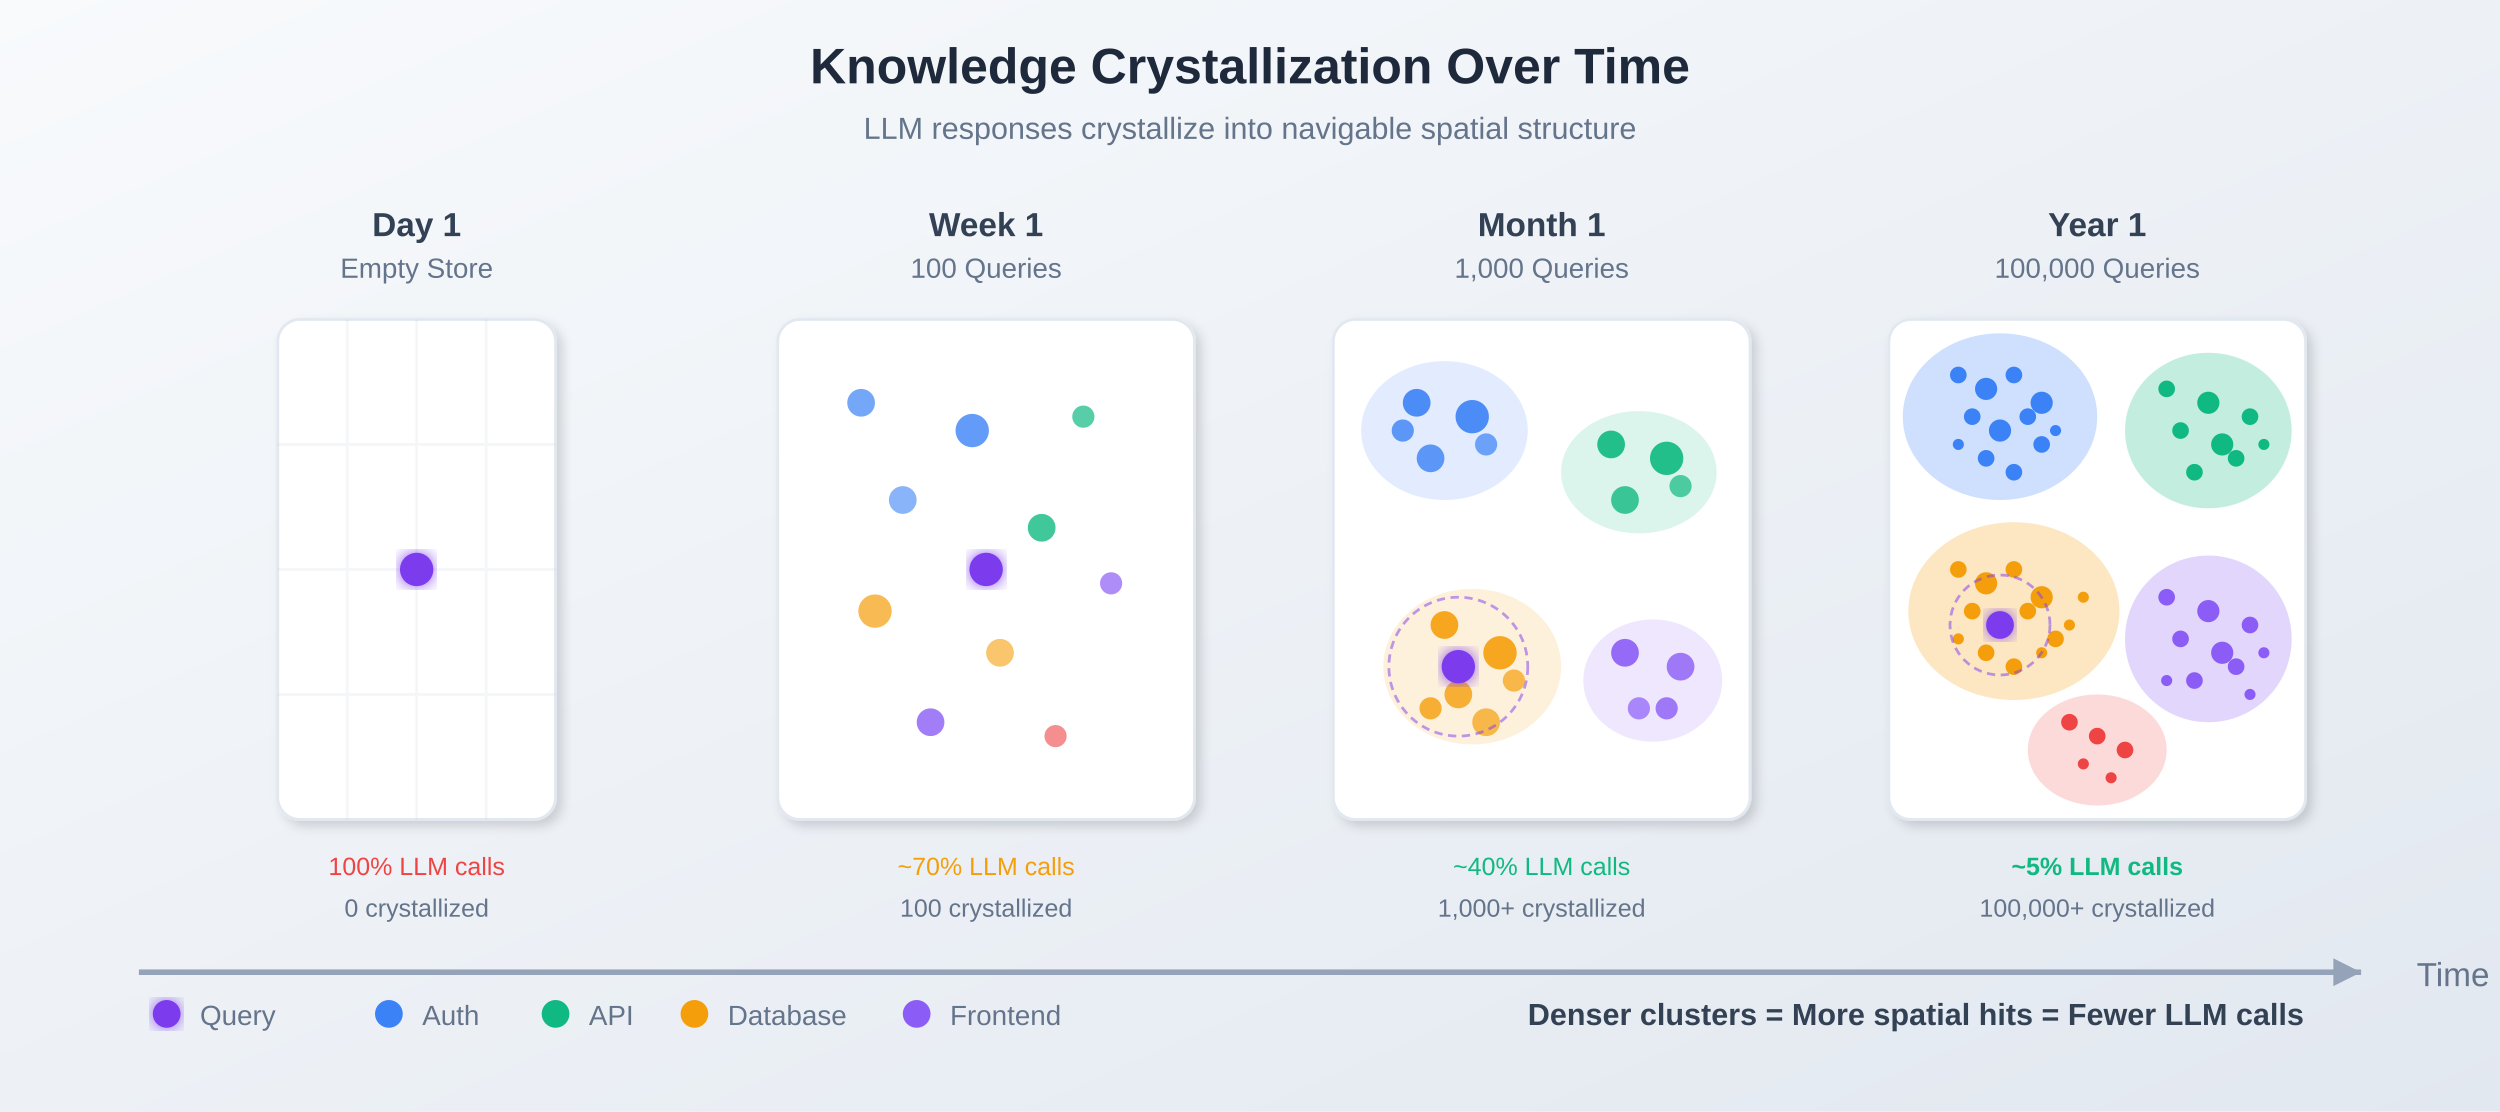
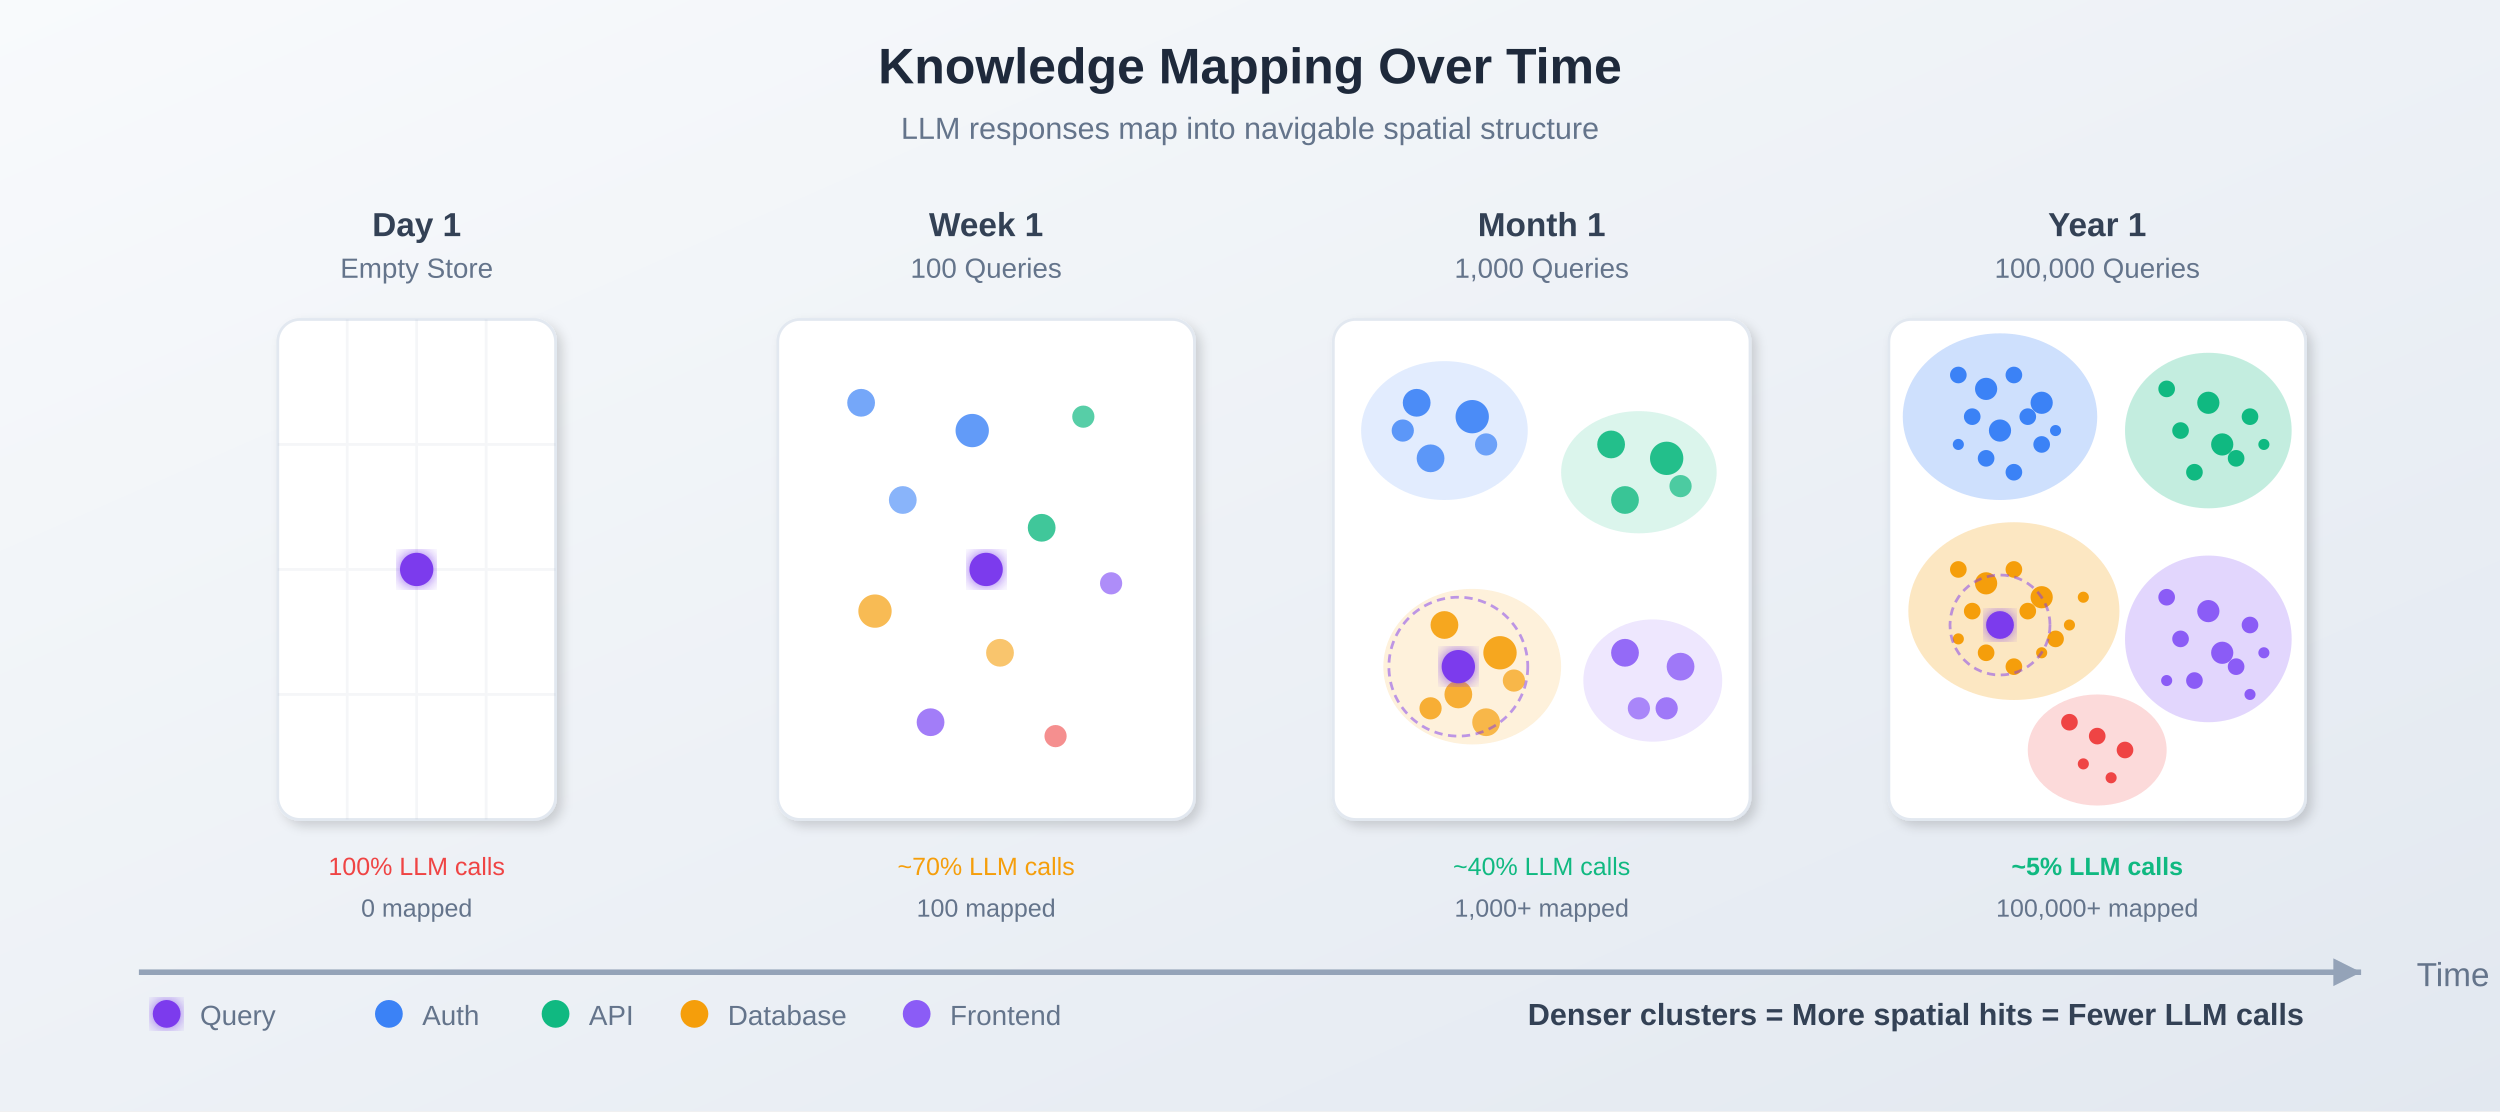
<svg xmlns="http://www.w3.org/2000/svg" viewBox="0 0 900 400">
  <defs>
    <linearGradient id="bgCrystal" x1="0%" y1="0%" x2="100%" y2="100%">
      <stop offset="0%" style="stop-color:#f8fafc" />
      <stop offset="100%" style="stop-color:#e2e8f0" />
    </linearGradient>
    <filter id="shadow" x="-20%" y="-20%" width="140%" height="140%">
      <feDropShadow dx="2" dy="2" stdDeviation="2" flood-opacity="0.15" />
    </filter>
    <filter id="glow">
      <feGaussianBlur stdDeviation="3" result="coloredBlur" />
      <feMerge>
        <feMergeNode in="coloredBlur" />
        <feMergeNode in="SourceGraphic" />
      </feMerge>
    </filter>
  </defs>
  <rect x="0" y="0" width="900" height="400" fill="url(#bgCrystal)" />
-   <text x="450" y="30" text-anchor="middle" font-family="Arial, sans-serif" font-size="18" font-weight="bold" fill="#1e293b">Knowledge Crystallization Over Time</text>
-   <text x="450" y="50" text-anchor="middle" font-family="Arial, sans-serif" font-size="11" fill="#64748b">LLM responses crystallize into navigable spatial structure</text>
+   <text x="450" y="30" text-anchor="middle" font-family="Arial, sans-serif" font-size="18" font-weight="bold" fill="#1e293b">Knowledge Mapping Over Time</text>
+   <text x="450" y="50" text-anchor="middle" font-family="Arial, sans-serif" font-size="11" fill="#64748b">LLM responses map into navigable spatial structure</text>
  <line x1="50" y1="350" x2="850" y2="350" stroke="#94a3b8" stroke-width="2" />
  <polygon points="850,350 840,345 840,355" fill="#94a3b8" />
  <text x="870" y="355" font-family="Arial" font-size="12" fill="#64748b">Time</text>
  <g transform="translate(100, 100)">
    <text x="50" y="-15" text-anchor="middle" font-family="Arial" font-size="12" font-weight="bold" fill="#334155">Day 1</text>
    <text x="50" y="0" text-anchor="middle" font-family="Arial" font-size="10" fill="#64748b">Empty Store</text>
    <rect x="0" y="15" width="100" height="180" rx="8" fill="white" stroke="#e2e8f0" stroke-width="1" filter="url(#shadow)" />
    <g opacity="0.1">
      <line x1="25" y1="15" x2="25" y2="195" stroke="#94a3b8" />
      <line x1="50" y1="15" x2="50" y2="195" stroke="#94a3b8" />
      <line x1="75" y1="15" x2="75" y2="195" stroke="#94a3b8" />
      <line x1="0" y1="60" x2="100" y2="60" stroke="#94a3b8" />
      <line x1="0" y1="105" x2="100" y2="105" stroke="#94a3b8" />
      <line x1="0" y1="150" x2="100" y2="150" stroke="#94a3b8" />
    </g>
    <circle cx="50" cy="105" r="6" fill="#7c3aed" filter="url(#glow)" />
    <text x="50" y="215" text-anchor="middle" font-family="Arial" font-size="9" fill="#ef4444">100% LLM calls</text>
-     <text x="50" y="230" text-anchor="middle" font-family="Arial" font-size="9" fill="#64748b">0 crystallized</text>
+     <text x="50" y="230" text-anchor="middle" font-family="Arial" font-size="9" fill="#64748b">0 mapped</text>
  </g>
  <g transform="translate(280, 100)">
    <text x="75" y="-15" text-anchor="middle" font-family="Arial" font-size="12" font-weight="bold" fill="#334155">Week 1</text>
    <text x="75" y="0" text-anchor="middle" font-family="Arial" font-size="10" fill="#64748b">100 Queries</text>
    <rect x="0" y="15" width="150" height="180" rx="8" fill="white" stroke="#e2e8f0" stroke-width="1" filter="url(#shadow)" />
    <circle cx="30" cy="45" r="5" fill="#3b82f6" opacity="0.7" />
    <circle cx="70" cy="55" r="6" fill="#3b82f6" opacity="0.8" />
    <circle cx="45" cy="80" r="5" fill="#3b82f6" opacity="0.6" />
    <circle cx="110" cy="50" r="4" fill="#10b981" opacity="0.7" />
    <circle cx="95" cy="90" r="5" fill="#10b981" opacity="0.8" />
    <circle cx="35" cy="120" r="6" fill="#f59e0b" opacity="0.7" />
    <circle cx="80" cy="135" r="5" fill="#f59e0b" opacity="0.6" />
    <circle cx="120" cy="110" r="4" fill="#8b5cf6" opacity="0.7" />
    <circle cx="55" cy="160" r="5" fill="#8b5cf6" opacity="0.8" />
    <circle cx="100" cy="165" r="4" fill="#ef4444" opacity="0.6" />
    <circle cx="75" cy="105" r="6" fill="#7c3aed" filter="url(#glow)" />
    <text x="75" y="215" text-anchor="middle" font-family="Arial" font-size="9" fill="#f59e0b">~70% LLM calls</text>
-     <text x="75" y="230" text-anchor="middle" font-family="Arial" font-size="9" fill="#64748b">100 crystallized</text>
+     <text x="75" y="230" text-anchor="middle" font-family="Arial" font-size="9" fill="#64748b">100 mapped</text>
  </g>
  <g transform="translate(480, 100)">
    <text x="75" y="-15" text-anchor="middle" font-family="Arial" font-size="12" font-weight="bold" fill="#334155">Month 1</text>
    <text x="75" y="0" text-anchor="middle" font-family="Arial" font-size="10" fill="#64748b">1,000 Queries</text>
    <rect x="0" y="15" width="150" height="180" rx="8" fill="white" stroke="#e2e8f0" stroke-width="1" filter="url(#shadow)" />
    <ellipse cx="40" cy="55" rx="30" ry="25" fill="#3b82f6" opacity="0.15" />
    <circle cx="30" cy="45" r="5" fill="#3b82f6" opacity="0.9" />
    <circle cx="50" cy="50" r="6" fill="#3b82f6" opacity="0.9" />
    <circle cx="35" cy="65" r="5" fill="#3b82f6" opacity="0.8" />
    <circle cx="55" cy="60" r="4" fill="#3b82f6" opacity="0.7" />
    <circle cx="25" cy="55" r="4" fill="#3b82f6" opacity="0.8" />
    <ellipse cx="110" cy="70" rx="28" ry="22" fill="#10b981" opacity="0.15" />
    <circle cx="100" cy="60" r="5" fill="#10b981" opacity="0.9" />
    <circle cx="120" cy="65" r="6" fill="#10b981" opacity="0.9" />
    <circle cx="105" cy="80" r="5" fill="#10b981" opacity="0.8" />
    <circle cx="125" cy="75" r="4" fill="#10b981" opacity="0.7" />
    <ellipse cx="50" cy="140" rx="32" ry="28" fill="#f59e0b" opacity="0.15" />
    <circle cx="40" cy="125" r="5" fill="#f59e0b" opacity="0.9" />
    <circle cx="60" cy="135" r="6" fill="#f59e0b" opacity="0.9" />
    <circle cx="45" cy="150" r="5" fill="#f59e0b" opacity="0.8" />
    <circle cx="65" cy="145" r="4" fill="#f59e0b" opacity="0.7" />
    <circle cx="35" cy="155" r="4" fill="#f59e0b" opacity="0.8" />
    <circle cx="55" cy="160" r="5" fill="#f59e0b" opacity="0.7" />
    <ellipse cx="115" cy="145" rx="25" ry="22" fill="#8b5cf6" opacity="0.15" />
    <circle cx="105" cy="135" r="5" fill="#8b5cf6" opacity="0.9" />
    <circle cx="125" cy="140" r="5" fill="#8b5cf6" opacity="0.8" />
    <circle cx="110" cy="155" r="4" fill="#8b5cf6" opacity="0.7" />
    <circle cx="120" cy="155" r="4" fill="#8b5cf6" opacity="0.8" />
    <circle cx="45" cy="140" r="6" fill="#7c3aed" filter="url(#glow)" />
    <circle cx="45" cy="140" r="25" fill="none" stroke="#7c3aed" stroke-width="1" stroke-dasharray="3,2" opacity="0.5" />
    <text x="75" y="215" text-anchor="middle" font-family="Arial" font-size="9" fill="#10b981">~40% LLM calls</text>
-     <text x="75" y="230" text-anchor="middle" font-family="Arial" font-size="9" fill="#64748b">1,000+ crystallized</text>
+     <text x="75" y="230" text-anchor="middle" font-family="Arial" font-size="9" fill="#64748b">1,000+ mapped</text>
  </g>
  <g transform="translate(680, 100)">
    <text x="75" y="-15" text-anchor="middle" font-family="Arial" font-size="12" font-weight="bold" fill="#334155">Year 1</text>
    <text x="75" y="0" text-anchor="middle" font-family="Arial" font-size="10" fill="#64748b">100,000 Queries</text>
    <rect x="0" y="15" width="150" height="180" rx="8" fill="white" stroke="#e2e8f0" stroke-width="1" filter="url(#shadow)" />
    <ellipse cx="40" cy="50" rx="35" ry="30" fill="#3b82f6" opacity="0.25" />
    <ellipse cx="115" cy="55" rx="30" ry="28" fill="#10b981" opacity="0.25" />
    <ellipse cx="45" cy="120" rx="38" ry="32" fill="#f59e0b" opacity="0.25" />
    <ellipse cx="115" cy="130" rx="30" ry="30" fill="#8b5cf6" opacity="0.25" />
    <ellipse cx="75" cy="170" rx="25" ry="20" fill="#ef4444" opacity="0.2" />
    <circle cx="25" cy="35" r="3" fill="#3b82f6" />
    <circle cx="35" cy="40" r="4" fill="#3b82f6" />
    <circle cx="45" cy="35" r="3" fill="#3b82f6" />
    <circle cx="55" cy="45" r="4" fill="#3b82f6" />
    <circle cx="30" cy="50" r="3" fill="#3b82f6" />
    <circle cx="40" cy="55" r="4" fill="#3b82f6" />
    <circle cx="50" cy="50" r="3" fill="#3b82f6" />
    <circle cx="35" cy="65" r="3" fill="#3b82f6" />
    <circle cx="45" cy="70" r="3" fill="#3b82f6" />
    <circle cx="55" cy="60" r="3" fill="#3b82f6" />
    <circle cx="25" cy="60" r="2" fill="#3b82f6" />
    <circle cx="60" cy="55" r="2" fill="#3b82f6" />
    <circle cx="100" cy="40" r="3" fill="#10b981" />
    <circle cx="115" cy="45" r="4" fill="#10b981" />
    <circle cx="130" cy="50" r="3" fill="#10b981" />
    <circle cx="105" cy="55" r="3" fill="#10b981" />
    <circle cx="120" cy="60" r="4" fill="#10b981" />
    <circle cx="110" cy="70" r="3" fill="#10b981" />
    <circle cx="125" cy="65" r="3" fill="#10b981" />
    <circle cx="135" cy="60" r="2" fill="#10b981" />
    <circle cx="25" cy="105" r="3" fill="#f59e0b" />
    <circle cx="35" cy="110" r="4" fill="#f59e0b" />
    <circle cx="45" cy="105" r="3" fill="#f59e0b" />
    <circle cx="55" cy="115" r="4" fill="#f59e0b" />
    <circle cx="30" cy="120" r="3" fill="#f59e0b" />
    <circle cx="40" cy="125" r="4" fill="#f59e0b" />
    <circle cx="50" cy="120" r="3" fill="#f59e0b" />
    <circle cx="60" cy="130" r="3" fill="#f59e0b" />
    <circle cx="35" cy="135" r="3" fill="#f59e0b" />
    <circle cx="45" cy="140" r="3" fill="#f59e0b" />
    <circle cx="55" cy="135" r="2" fill="#f59e0b" />
    <circle cx="25" cy="130" r="2" fill="#f59e0b" />
    <circle cx="65" cy="125" r="2" fill="#f59e0b" />
    <circle cx="70" cy="115" r="2" fill="#f59e0b" />
    <circle cx="100" cy="115" r="3" fill="#8b5cf6" />
    <circle cx="115" cy="120" r="4" fill="#8b5cf6" />
    <circle cx="130" cy="125" r="3" fill="#8b5cf6" />
    <circle cx="105" cy="130" r="3" fill="#8b5cf6" />
    <circle cx="120" cy="135" r="4" fill="#8b5cf6" />
    <circle cx="110" cy="145" r="3" fill="#8b5cf6" />
    <circle cx="125" cy="140" r="3" fill="#8b5cf6" />
    <circle cx="135" cy="135" r="2" fill="#8b5cf6" />
    <circle cx="100" cy="145" r="2" fill="#8b5cf6" />
    <circle cx="130" cy="150" r="2" fill="#8b5cf6" />
    <circle cx="65" cy="160" r="3" fill="#ef4444" />
    <circle cx="75" cy="165" r="3" fill="#ef4444" />
    <circle cx="85" cy="170" r="3" fill="#ef4444" />
    <circle cx="70" cy="175" r="2" fill="#ef4444" />
    <circle cx="80" cy="180" r="2" fill="#ef4444" />
    <circle cx="40" cy="125" r="5" fill="#7c3aed" filter="url(#glow)" />
    <circle cx="40" cy="125" r="18" fill="none" stroke="#7c3aed" stroke-width="1" stroke-dasharray="3,2" opacity="0.5" />
    <text x="75" y="215" text-anchor="middle" font-family="Arial" font-size="9" fill="#10b981" font-weight="bold">~5% LLM calls</text>
-     <text x="75" y="230" text-anchor="middle" font-family="Arial" font-size="9" fill="#64748b">100,000+ crystallized</text>
+     <text x="75" y="230" text-anchor="middle" font-family="Arial" font-size="9" fill="#64748b">100,000+ mapped</text>
  </g>
  <g transform="translate(50, 355)">
    <circle cx="10" cy="10" r="5" fill="#7c3aed" filter="url(#glow)" />
    <text x="22" y="14" font-family="Arial" font-size="10" fill="#64748b">Query</text>
    <circle cx="90" cy="10" r="5" fill="#3b82f6" />
    <text x="102" y="14" font-family="Arial" font-size="10" fill="#64748b">Auth</text>
    <circle cx="150" cy="10" r="5" fill="#10b981" />
    <text x="162" y="14" font-family="Arial" font-size="10" fill="#64748b">API</text>
    <circle cx="200" cy="10" r="5" fill="#f59e0b" />
    <text x="212" y="14" font-family="Arial" font-size="10" fill="#64748b">Database</text>
    <circle cx="280" cy="10" r="5" fill="#8b5cf6" />
    <text x="292" y="14" font-family="Arial" font-size="10" fill="#64748b">Frontend</text>
    <text x="500" y="14" font-family="Arial" font-size="11" fill="#334155" font-weight="bold">Denser clusters = More spatial hits = Fewer LLM calls</text>
  </g>
</svg>
